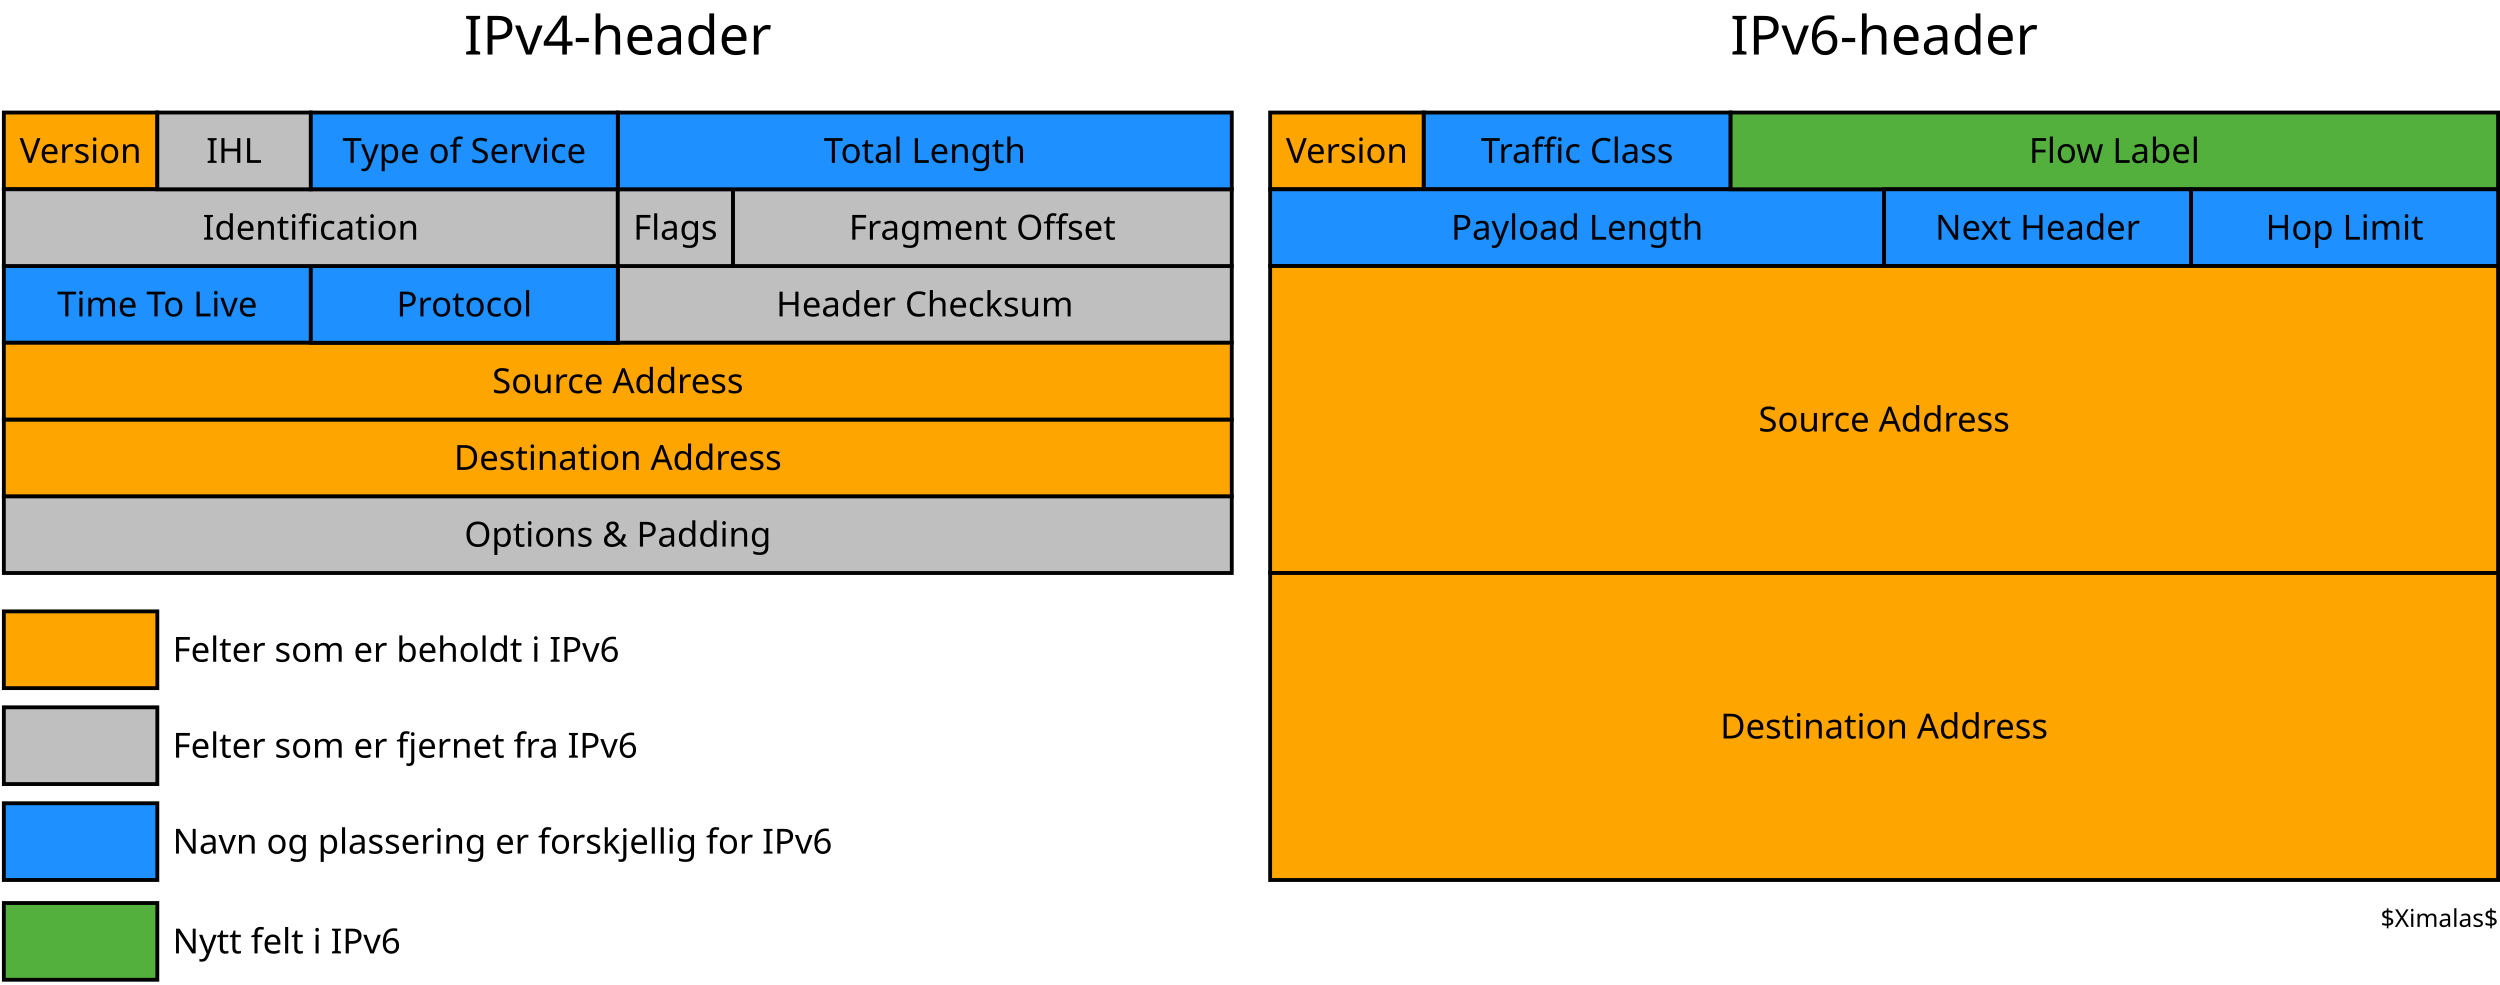
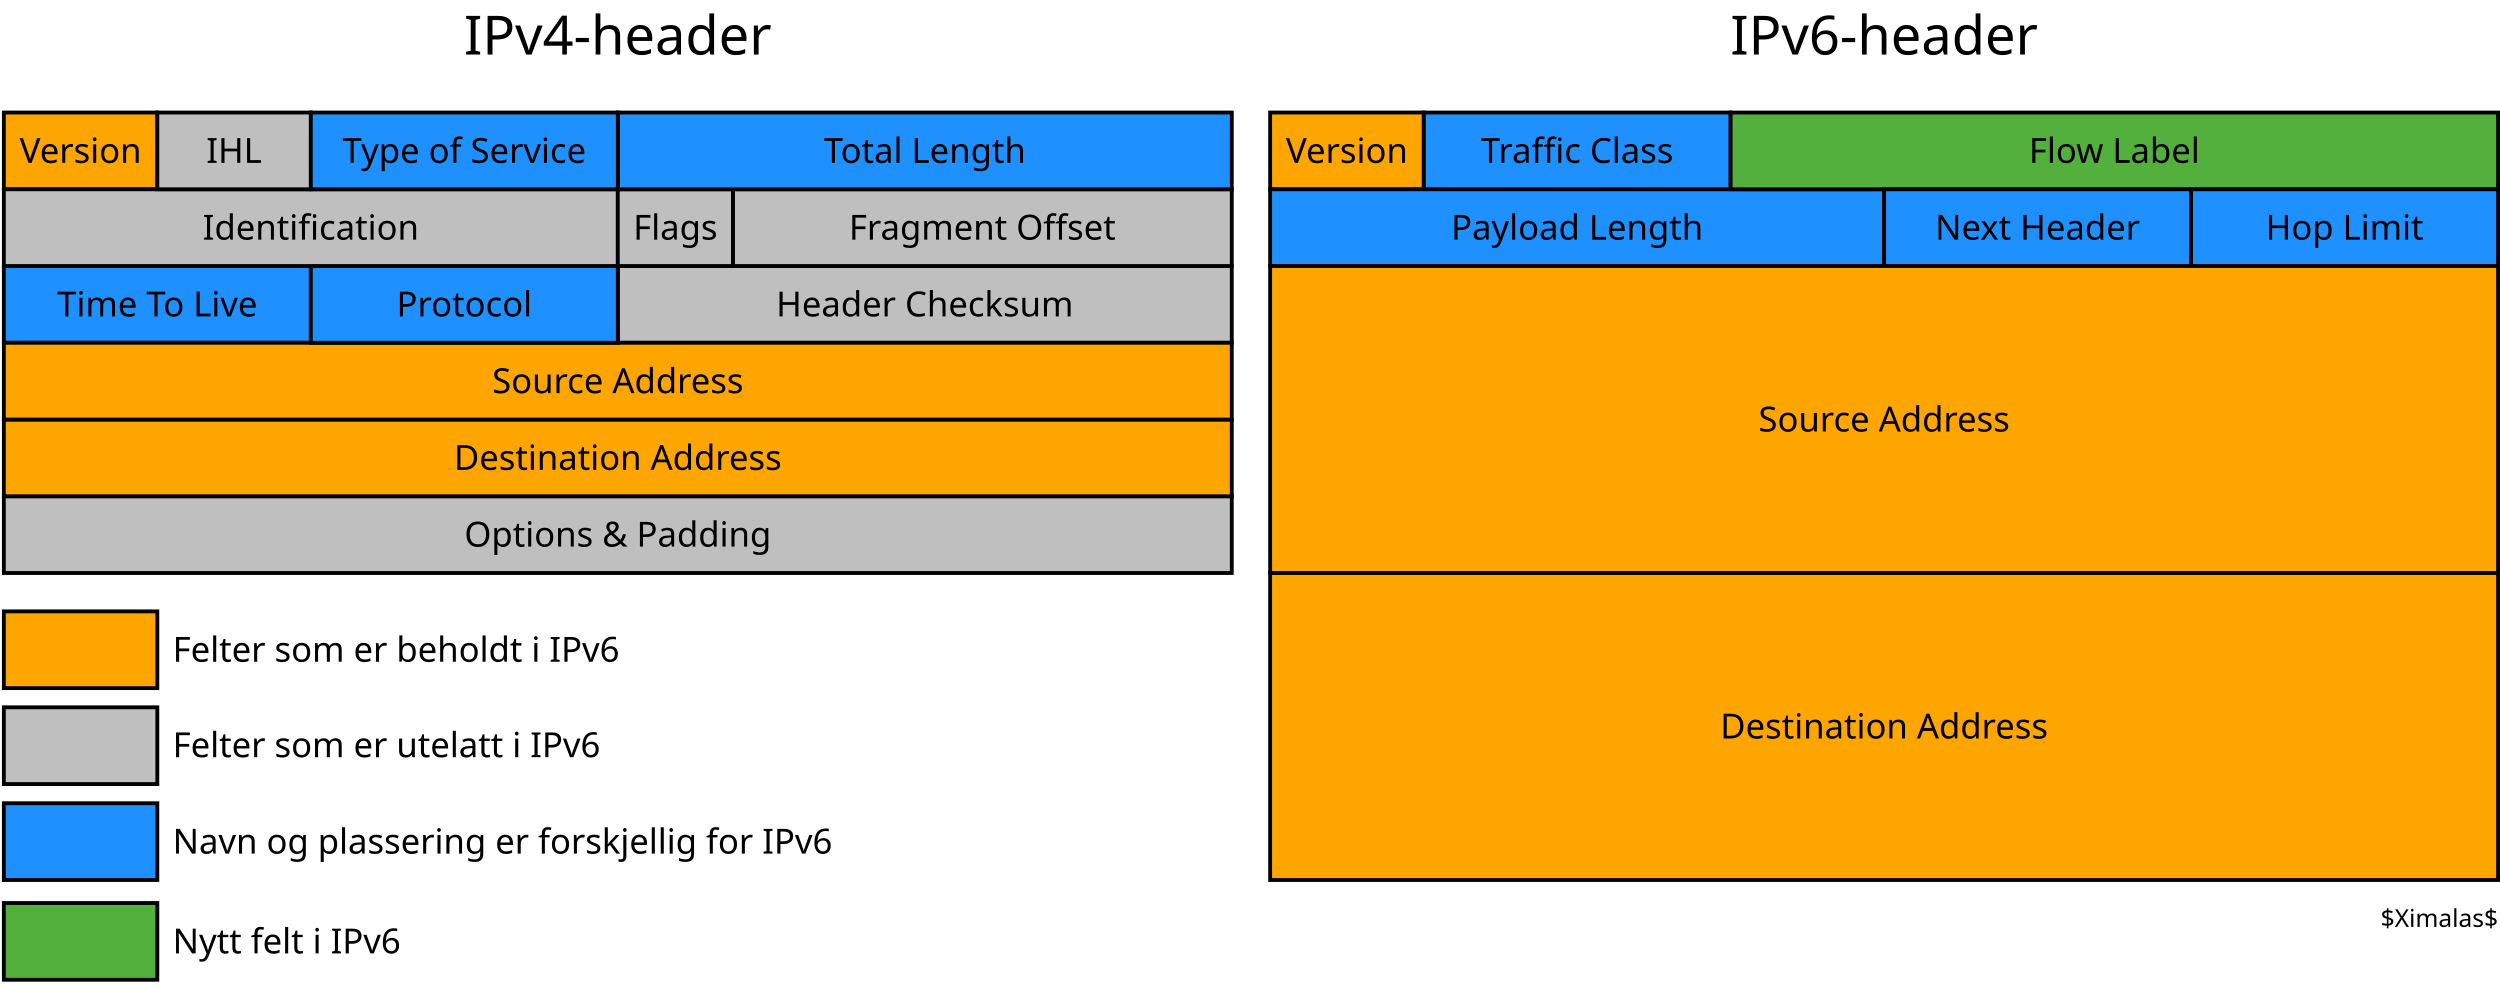
<svg xmlns="http://www.w3.org/2000/svg" width="66cm" height="26cm" viewBox="98 43 1303 510">
  <g>
    <rect style="fill: #1e90ff" x="100" y="180" width="160" height="40" />
    <rect style="fill: none; fill-opacity:0; stroke-width: 2; stroke: #000000" x="100" y="180" width="160" height="40" />
  </g>
  <g>
    <rect style="fill: #bfbfbf" x="100" y="300" width="640" height="40" />
    <rect style="fill: none; fill-opacity:0; stroke-width: 2; stroke: #000000" x="100" y="300" width="640" height="40" />
  </g>
  <g>
    <rect style="fill: #bfbfbf" x="420" y="180" width="320" height="40" />
    <rect style="fill: none; fill-opacity:0; stroke-width: 2; stroke: #000000" x="420" y="180" width="320" height="40" />
  </g>
  <g>
    <rect style="fill: #bfbfbf" x="480" y="140" width="260" height="40" />
    <rect style="fill: none; fill-opacity:0; stroke-width: 2; stroke: #000000" x="480" y="140" width="260" height="40" />
  </g>
  <g>
    <rect style="fill: #ffa500" x="100" y="260" width="640" height="40" />
    <rect style="fill: none; fill-opacity:0; stroke-width: 2; stroke: #000000" x="100" y="260" width="640" height="40" />
  </g>
  <g>
    <rect style="fill: #ffa500" x="100" y="220" width="640" height="40" />
    <rect style="fill: none; fill-opacity:0; stroke-width: 2; stroke: #000000" x="100" y="220" width="640" height="40" />
  </g>
  <g>
    <rect style="fill: #1e90ff" x="260" y="180" width="160" height="40" />
    <rect style="fill: none; fill-opacity:0; stroke-width: 2; stroke: #000000" x="260" y="180" width="160" height="40" />
  </g>
  <g>
    <rect style="fill: #ffa500" x="100" y="100" width="80" height="40" />
    <rect style="fill: none; fill-opacity:0; stroke-width: 2; stroke: #000000" x="100" y="100" width="80" height="40" />
  </g>
  <g>
    <rect style="fill: #bfbfbf" x="100" y="140" width="320" height="40" />
    <rect style="fill: none; fill-opacity:0; stroke-width: 2; stroke: #000000" x="100" y="140" width="320" height="40" />
  </g>
  <g>
    <rect style="fill: #bfbfbf" x="180" y="100" width="80" height="40" />
    <rect style="fill: none; fill-opacity:0; stroke-width: 2; stroke: #000000" x="180" y="100" width="80" height="40" />
  </g>
  <g>
    <rect style="fill: #bfbfbf" x="420" y="140" width="60" height="40" />
    <rect style="fill: none; fill-opacity:0; stroke-width: 2; stroke: #000000" x="420" y="140" width="60" height="40" />
  </g>
  <g>
    <rect style="fill: #1e90ff" x="420" y="100" width="320" height="40" />
    <rect style="fill: none; fill-opacity:0; stroke-width: 2; stroke: #000000" x="420" y="100" width="320" height="40" />
  </g>
  <g>
    <rect style="fill: #1e90ff" x="260" y="100" width="160" height="40" />
    <rect style="fill: none; fill-opacity:0; stroke-width: 2; stroke: #000000" x="260" y="100" width="160" height="40" />
  </g>
  <text font-size="18.062" style="fill: #000000;text-anchor:middle;font-family:sans-serif;font-style:normal;font-weight:normal" x="140" y="126.25">
    <tspan x="140" y="126.25">Version</tspan>
  </text>
  <text font-size="18.062" style="fill: #000000;text-anchor:middle;font-family:sans-serif;font-style:normal;font-weight:normal" x="220" y="126.25">
    <tspan x="220" y="126.25">IHL</tspan>
  </text>
  <text font-size="18.062" style="fill: #000000;text-anchor:middle;font-family:sans-serif;font-style:normal;font-weight:normal" x="340" y="126.25">
    <tspan x="340" y="126.25">Type of Service</tspan>
  </text>
  <text font-size="18.062" style="fill: #000000;text-anchor:middle;font-family:sans-serif;font-style:normal;font-weight:normal" x="580" y="126.25">
    <tspan x="580" y="126.25">Total Length</tspan>
  </text>
  <text font-size="18.062" style="fill: #000000;text-anchor:middle;font-family:sans-serif;font-style:normal;font-weight:normal" x="260" y="166.25">
    <tspan x="260" y="166.25">Identification</tspan>
  </text>
  <text font-size="18.062" style="fill: #000000;text-anchor:middle;font-family:sans-serif;font-style:normal;font-weight:normal" x="450" y="166.25">
    <tspan x="450" y="166.25">Flags</tspan>
  </text>
  <text font-size="18.062" style="fill: #000000;text-anchor:middle;font-family:sans-serif;font-style:normal;font-weight:normal" x="610" y="166.25">
    <tspan x="610" y="166.25">Fragment Offset</tspan>
  </text>
  <text font-size="18.062" style="fill: #000000;text-anchor:middle;font-family:sans-serif;font-style:normal;font-weight:normal" x="180" y="206.25">
    <tspan x="180" y="206.25">Time To Live</tspan>
  </text>
  <text font-size="18.062" style="fill: #000000;text-anchor:middle;font-family:sans-serif;font-style:normal;font-weight:normal" x="340" y="206.25">
    <tspan x="340" y="206.25">Protocol</tspan>
  </text>
  <text font-size="18.062" style="fill: #000000;text-anchor:middle;font-family:sans-serif;font-style:normal;font-weight:normal" x="580" y="206.25">
    <tspan x="580" y="206.25">Header Checksum</tspan>
  </text>
  <text font-size="18.062" style="fill: #000000;text-anchor:middle;font-family:sans-serif;font-style:normal;font-weight:normal" x="420" y="246.25">
    <tspan x="420" y="246.25">Source Address</tspan>
  </text>
  <text font-size="18.062" style="fill: #000000;text-anchor:middle;font-family:sans-serif;font-style:normal;font-weight:normal" x="420" y="286.25">
    <tspan x="420" y="286.25">Destination Address</tspan>
  </text>
  <text font-size="18.062" style="fill: #000000;text-anchor:middle;font-family:sans-serif;font-style:normal;font-weight:normal" x="420" y="326.25">
    <tspan x="420" y="326.25">Options &amp; Padding</tspan>
  </text>
  <g>
    <rect style="fill: #1e90ff" x="840" y="100" width="160" height="40" />
    <rect style="fill: none; fill-opacity:0; stroke-width: 2; stroke: #000000" x="840" y="100" width="160" height="40" />
  </g>
  <g>
    <rect style="fill: #ffa500" x="760" y="100" width="80" height="40" />
    <rect style="fill: none; fill-opacity:0; stroke-width: 2; stroke: #000000" x="760" y="100" width="80" height="40" />
  </g>
  <text font-size="18.062" style="fill: #000000;text-anchor:middle;font-family:sans-serif;font-style:normal;font-weight:normal" x="800" y="126.25">
    <tspan x="800" y="126.25">Version</tspan>
  </text>
  <text font-size="18.062" style="fill: #000000;text-anchor:middle;font-family:sans-serif;font-style:normal;font-weight:normal" x="920" y="126.25">
    <tspan x="920" y="126.25">Traffic Class</tspan>
  </text>
  <g>
    <rect style="fill: #1e90ff" x="760" y="140" width="320" height="40" />
    <rect style="fill: none; fill-opacity:0; stroke-width: 2; stroke: #000000" x="760" y="140" width="320" height="40" />
  </g>
  <g>
    <rect style="fill: #54b03d" x="1000" y="100" width="400" height="40" />
    <rect style="fill: none; fill-opacity:0; stroke-width: 2; stroke: #000000" x="1000" y="100" width="400" height="40" />
  </g>
  <text font-size="18.062" style="fill: #000000;text-anchor:middle;font-family:sans-serif;font-style:normal;font-weight:normal" x="1200" y="126.25">
    <tspan x="1200" y="126.25">Flow Label</tspan>
  </text>
  <text font-size="18.062" style="fill: #000000;text-anchor:middle;font-family:sans-serif;font-style:normal;font-weight:normal" x="920" y="166.25">
    <tspan x="920" y="166.25">Payload Length</tspan>
  </text>
  <g>
    <rect style="fill: #1e90ff" x="1080" y="140" width="160" height="40" />
    <rect style="fill: none; fill-opacity:0; stroke-width: 2; stroke: #000000" x="1080" y="140" width="160" height="40" />
  </g>
  <text font-size="18.062" style="fill: #000000;text-anchor:middle;font-family:sans-serif;font-style:normal;font-weight:normal" x="1160" y="166.25">
    <tspan x="1160" y="166.25">Next Header</tspan>
  </text>
  <g>
    <rect style="fill: #1e90ff" x="1240" y="140" width="160" height="40" />
    <rect style="fill: none; fill-opacity:0; stroke-width: 2; stroke: #000000" x="1240" y="140" width="160" height="40" />
  </g>
  <text font-size="18.062" style="fill: #000000;text-anchor:middle;font-family:sans-serif;font-style:normal;font-weight:normal" x="1320" y="166.25">
    <tspan x="1320" y="166.25">Hop Limit</tspan>
  </text>
  <g>
    <rect style="fill: #ffa500" x="760" y="180" width="640" height="160" />
    <rect style="fill: none; fill-opacity:0; stroke-width: 2; stroke: #000000" x="760" y="180" width="640" height="160" />
  </g>
  <text font-size="18.062" style="fill: #000000;text-anchor:middle;font-family:sans-serif;font-style:normal;font-weight:normal" x="1080" y="266.25">
    <tspan x="1080" y="266.25">Source Address</tspan>
  </text>
  <g>
    <rect style="fill: #ffa500" x="760" y="340" width="640" height="160" />
    <rect style="fill: none; fill-opacity:0; stroke-width: 2; stroke: #000000" x="760" y="340" width="640" height="160" />
  </g>
  <text font-size="18.062" style="fill: #000000;text-anchor:middle;font-family:sans-serif;font-style:normal;font-weight:normal" x="1080" y="426.25">
    <tspan x="1080" y="426.25">Destination Address</tspan>
  </text>
  <g>
    <rect style="fill: #ffa500" x="100" y="360" width="80" height="40" />
    <rect style="fill: none; fill-opacity:0; stroke-width: 2; stroke: #000000" x="100" y="360" width="80" height="40" />
  </g>
  <g>
    <rect style="fill: #bfbfbf" x="100" y="410" width="80" height="40" />
    <rect style="fill: none; fill-opacity:0; stroke-width: 2; stroke: #000000" x="100" y="410" width="80" height="40" />
  </g>
  <g>
    <rect style="fill: #1e90ff" x="100" y="460" width="80" height="40" />
    <rect style="fill: none; fill-opacity:0; stroke-width: 2; stroke: #000000" x="100" y="460" width="80" height="40" />
  </g>
  <g>
    <rect style="fill: #54b03d" x="100" y="512" width="80" height="40" />
    <rect style="fill: none; fill-opacity:0; stroke-width: 2; stroke: #000000" x="100" y="512" width="80" height="40" />
  </g>
  <text font-size="28.222" style="fill: #000000;text-anchor:middle;font-family:sans-serif;font-style:normal;font-weight:normal" x="420" y="69.775">
    <tspan x="420" y="69.775">IPv4-header</tspan>
  </text>
  <text font-size="28.222" style="fill: #000000;text-anchor:middle;font-family:sans-serif;font-style:normal;font-weight:normal" x="1080" y="69.775">
    <tspan x="1080" y="69.775">IPv6-header</tspan>
  </text>
  <text font-size="18.062" style="fill: #000000;text-anchor:start;font-family:sans-serif;font-style:normal;font-weight:normal" x="188" y="386.25">
    <tspan x="188" y="386.25">Felter som er beholdt i IPv6</tspan>
  </text>
-   <text font-size="18.062" style="fill: #000000;text-anchor:start;font-family:sans-serif;font-style:normal;font-weight:normal" x="188" y="436.25">
-     <tspan x="188" y="436.25">Felter som er fjernet fra IPv6</tspan>
+   <text font-size="18.062" style="fill: #000000;text-anchor:start;font-family:sans-serif;font-style:normal;font-weight:normal" x="188" y="435.987">
+     <tspan x="188" y="435.987">Felter som er utelatt i IPv6</tspan>
  </text>
  <text font-size="18.062" style="fill: #000000;text-anchor:start;font-family:sans-serif;font-style:normal;font-weight:normal" x="188" y="486.25">
    <tspan x="188" y="486.25">Navn og plassering er forskjellig for IPv6</tspan>
  </text>
  <text font-size="18.062" style="fill: #000000;text-anchor:start;font-family:sans-serif;font-style:normal;font-weight:normal" x="188" y="538.25">
    <tspan x="188" y="538.25">Nytt felt i IPv6</tspan>
  </text>
  <text font-size="12.8" style="fill: #000000;text-anchor:end;font-family:sans-serif;font-style:normal;font-weight:normal" x="1400" y="524.45">
    <tspan x="1400" y="524.45">$Ximalas$</tspan>
  </text>
</svg>
